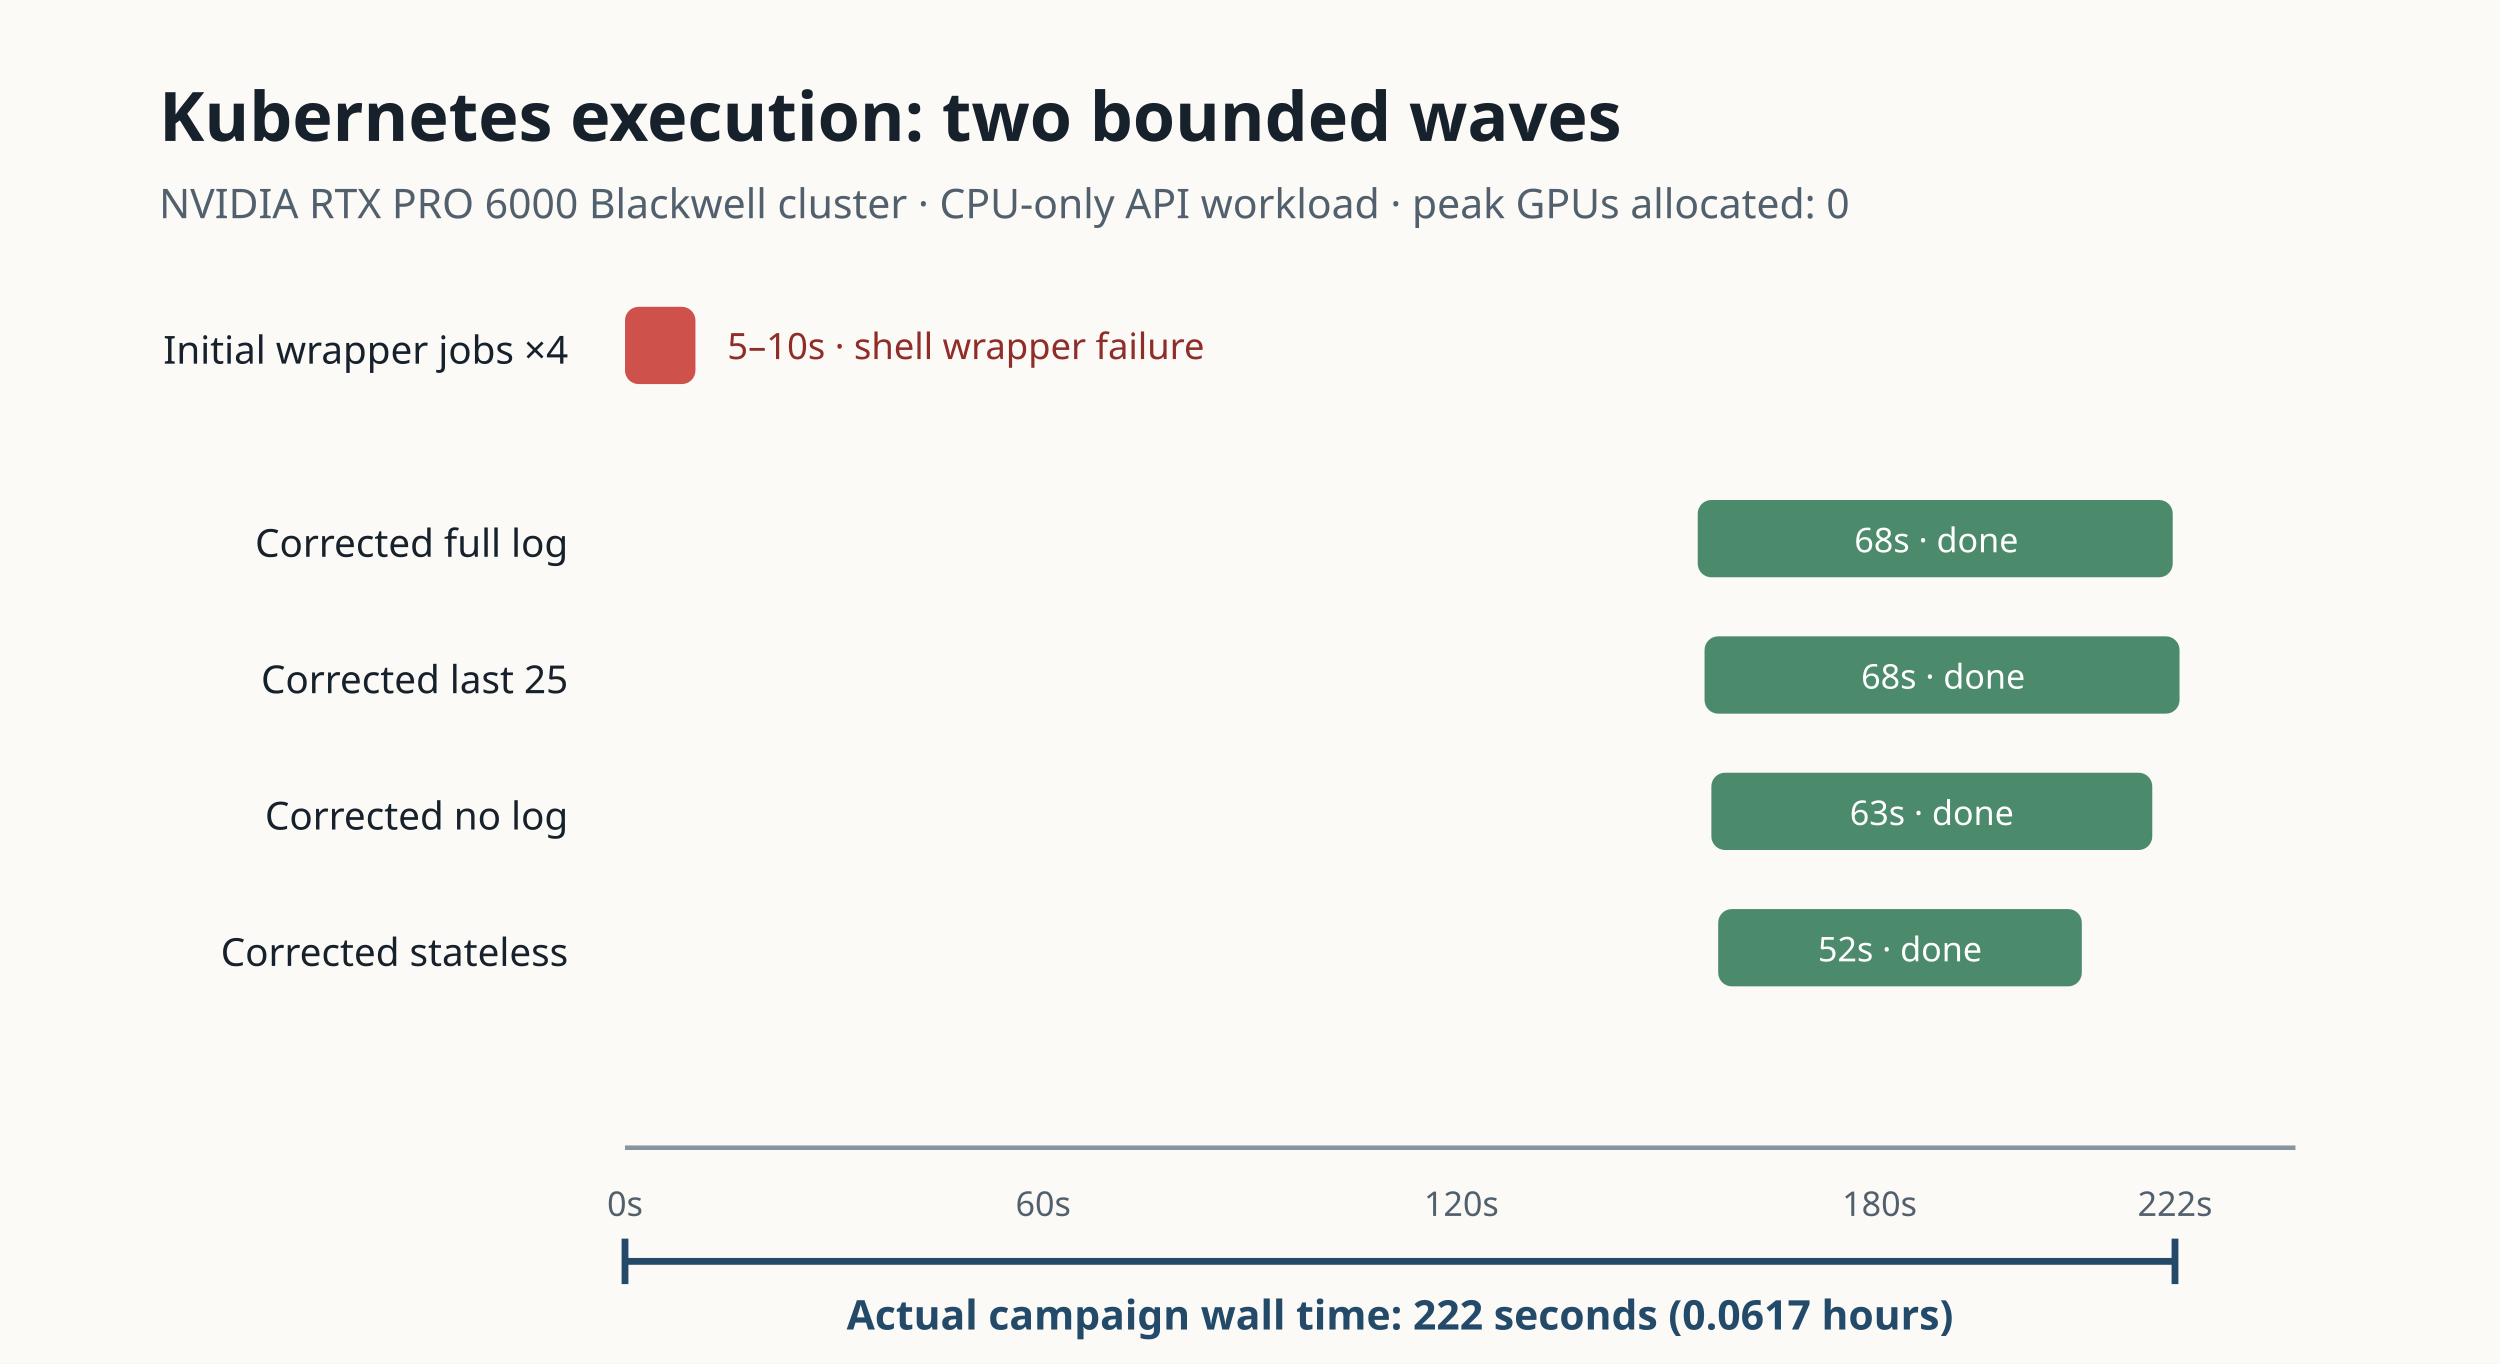
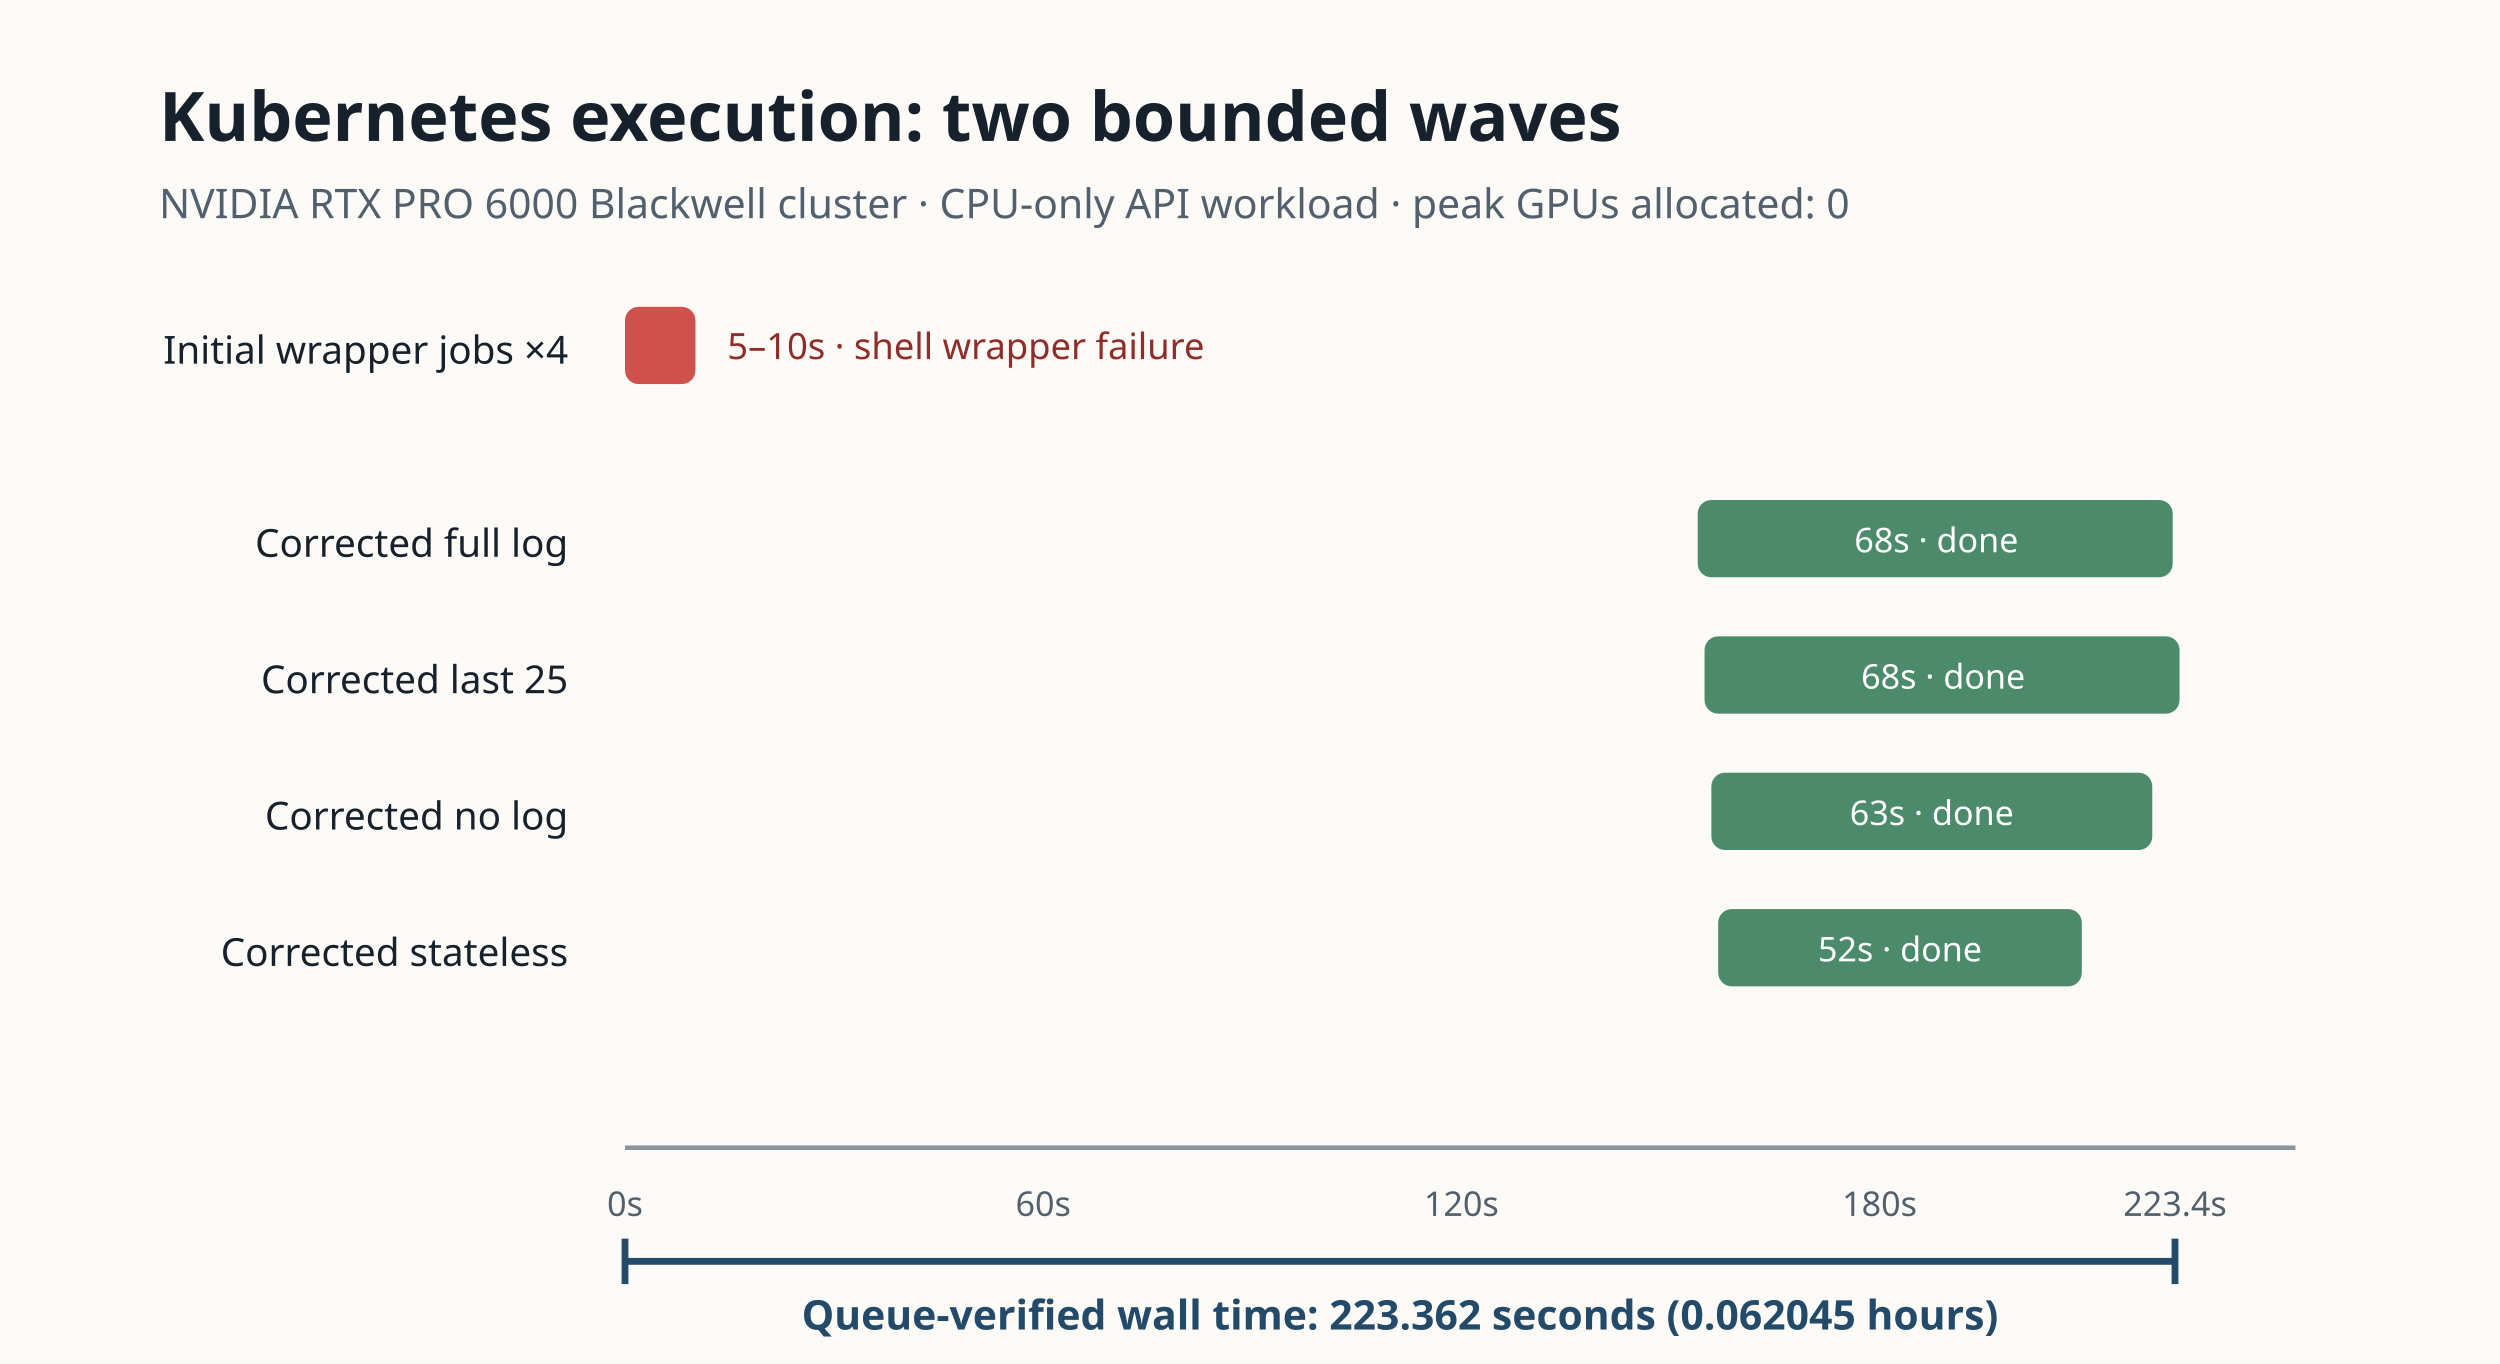
<svg xmlns="http://www.w3.org/2000/svg" width="1100" height="600" viewBox="0 0 1100 600" role="img" aria-labelledby="title desc">
  <rect width="1100" height="600" fill="#fbfaf7" />
  <text x="70" y="62" font-family="sans-serif" font-size="30" font-weight="700" fill="#17212b">Kubernetes execution: two bounded waves</text>
  <text x="70" y="96" font-family="sans-serif" font-size="18" fill="#52606d">NVIDIA RTX PRO 6000 Blackwell cluster · CPU-only API workload · peak GPUs allocated: 0</text>
  <line x1="275" y1="505" x2="1010" y2="505" stroke="#8a949e" stroke-width="2" />
  <g font-family="sans-serif" font-size="15" fill="#52606d" text-anchor="middle">
    <text x="275" y="535">0s</text>
    <text x="459" y="535">60s</text>
    <text x="643" y="535">120s</text>
    <text x="827" y="535">180s</text>
-     <text x="957" y="535">222s</text>
+     <text x="957" y="535">223.4s</text>
  </g>
  <g font-family="sans-serif" font-size="17" fill="#17212b" text-anchor="end">
    <text x="250" y="160">Initial wrapper jobs ×4</text>
    <text x="250" y="245">Corrected full log</text>
    <text x="250" y="305">Corrected last 25</text>
    <text x="250" y="365">Corrected no log</text>
    <text x="250" y="425">Corrected stateless</text>
  </g>
  <rect x="275" y="135" width="31" height="34" rx="6" fill="#cf514b" />
  <text x="320" y="158" font-family="sans-serif" font-size="16" fill="#8f2d29">5–10s · shell wrapper failure</text>
  <g fill="#4b8b6b">
    <rect x="747" y="220" width="209" height="34" rx="6" />
    <rect x="750" y="280" width="209" height="34" rx="6" />
    <rect x="753" y="340" width="194" height="34" rx="6" />
    <rect x="756" y="400" width="160" height="34" rx="6" />
  </g>
  <g font-family="sans-serif" font-size="15" fill="#ffffff" text-anchor="middle">
    <text x="852" y="243">68s · done</text>
    <text x="855" y="303">68s · done</text>
    <text x="850" y="363">63s · done</text>
    <text x="836" y="423">52s · done</text>
  </g>
  <line x1="275" y1="555" x2="957" y2="555" stroke="#244a6a" stroke-width="3" />
  <line x1="275" y1="545" x2="275" y2="565" stroke="#244a6a" stroke-width="3" />
  <line x1="957" y1="545" x2="957" y2="565" stroke="#244a6a" stroke-width="3" />
-   <text x="616" y="585" font-family="sans-serif" font-size="18" font-weight="700" fill="#244a6a" text-anchor="middle">Actual campaign wall time: 222 seconds (0.0617 hours)</text>
+   <text x="616" y="585" font-family="sans-serif" font-size="18" font-weight="700" fill="#244a6a" text-anchor="middle">Queue-verified wall time: 223.362 seconds (0.062045 hours)</text>
</svg>
